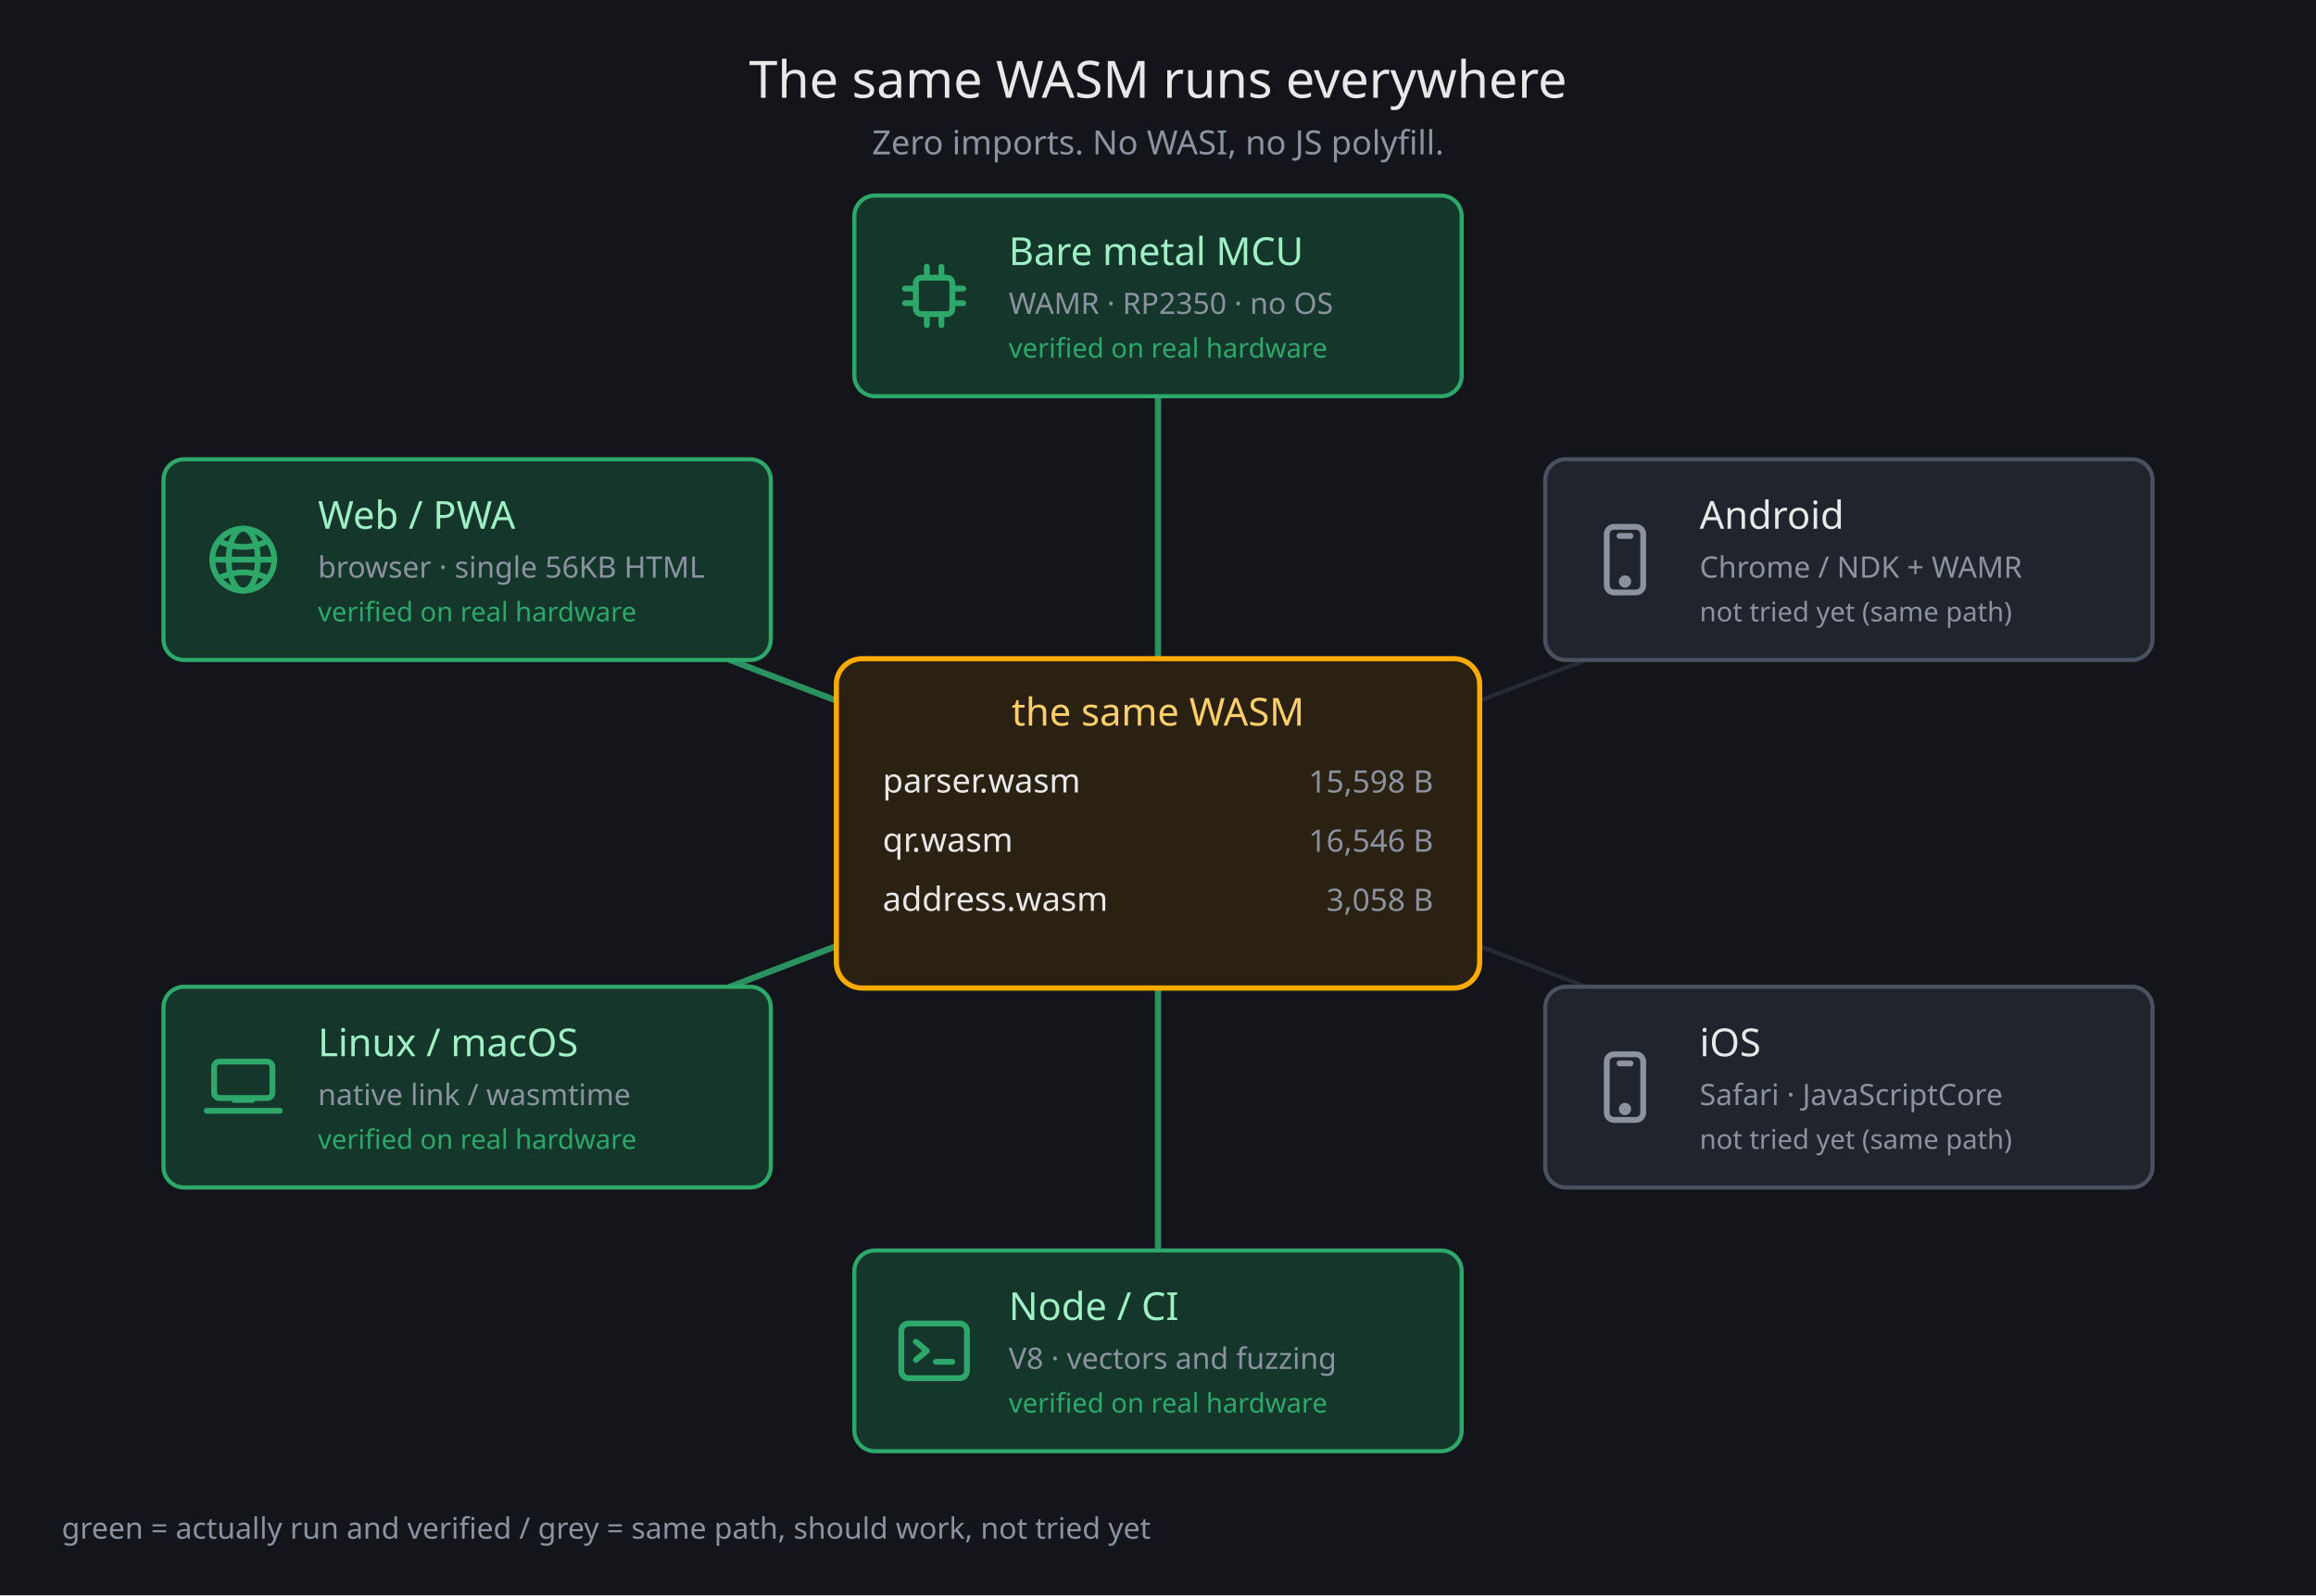
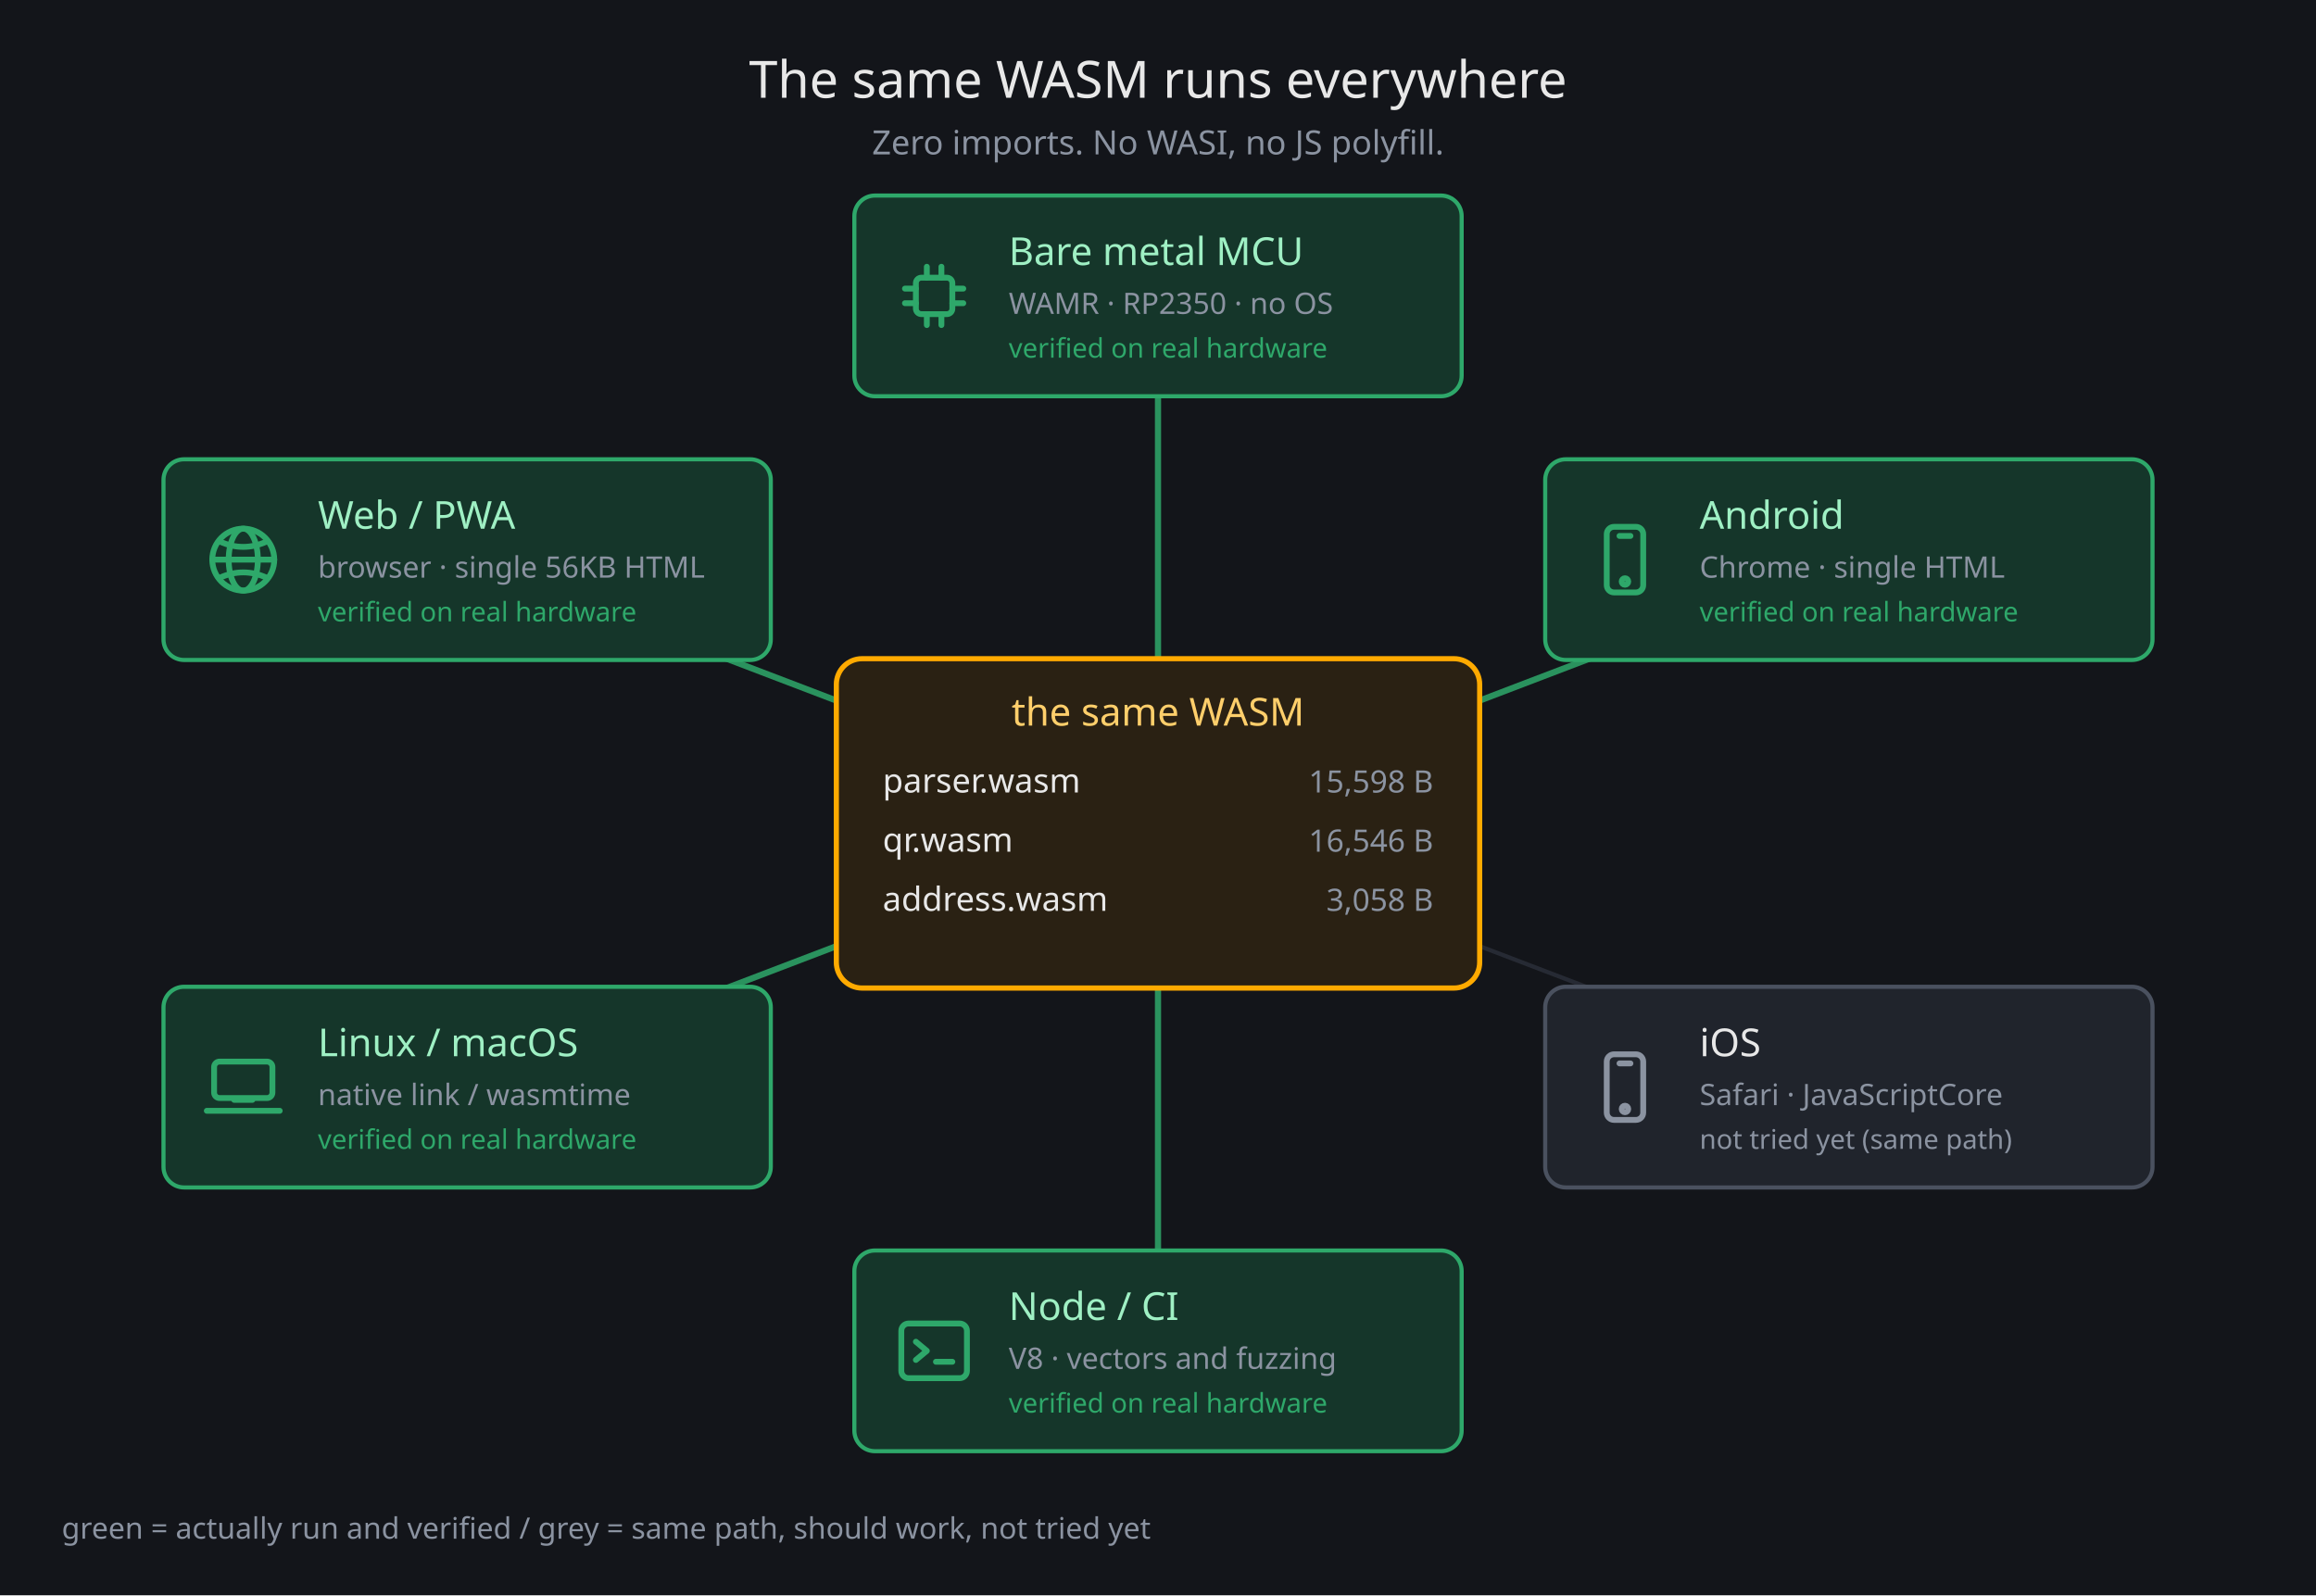
<svg xmlns="http://www.w3.org/2000/svg" width="900" height="620" viewBox="0 0 900 620" font-family="Hiragino Sans, Noto Sans JP, sans-serif">
  <rect width="900" height="620" fill="#13151a" />
  <text x="450.0" y="38" fill="#e8e8e8" font-size="20" text-anchor="middle">The same WASM runs everywhere</text>
  <text x="450.0" y="60" fill="#8b93a1" font-size="13" text-anchor="middle">Zero imports. No WASI, no JS polyfill.</text>
  <line x1="450.0" y1="320.0" x2="450.0" y2="115.0" stroke="#2ea86a" stroke-width="2.4" opacity="0.85" />
-   <line x1="450.0" y1="320.0" x2="718.468" y2="217.5" stroke="#3a404d" stroke-width="1.6" opacity="0.5" />
+   <line x1="450.0" y1="320.0" x2="718.468" y2="217.5" stroke="#2ea86a" stroke-width="2.4" opacity="0.85" />
  <line x1="450.0" y1="320.0" x2="718.468" y2="422.5" stroke="#3a404d" stroke-width="1.6" opacity="0.5" />
  <line x1="450.0" y1="320.0" x2="450.0" y2="525.0" stroke="#2ea86a" stroke-width="2.4" opacity="0.85" />
  <line x1="450.0" y1="320.0" x2="181.532" y2="422.5" stroke="#2ea86a" stroke-width="2.4" opacity="0.85" />
  <line x1="450.0" y1="320.0" x2="181.532" y2="217.5" stroke="#2ea86a" stroke-width="2.4" opacity="0.85" />
  <rect x="325.0" y="256.0" width="250" height="128" rx="10" fill="#2a2113" stroke="#ffaa00" stroke-width="2" />
  <text x="450.0" y="282.0" fill="#ffcf6b" font-size="15" text-anchor="middle">the same WASM</text>
  <text x="343.0" y="308.0" fill="#e8e8e8" font-size="13">parser.wasm</text>
  <text x="557.0" y="308.0" fill="#8b93a1" font-size="12" text-anchor="end">15,598 B</text>
  <text x="343.0" y="331.0" fill="#e8e8e8" font-size="13">qr.wasm</text>
  <text x="557.0" y="331.0" fill="#8b93a1" font-size="12" text-anchor="end">16,546 B</text>
  <text x="343.0" y="354.0" fill="#e8e8e8" font-size="13">address.wasm</text>
  <text x="557.0" y="354.0" fill="#8b93a1" font-size="12" text-anchor="end">3,058 B</text>
  <rect x="332.0" y="76.0" width="236" height="78" rx="8" fill="#15362a" stroke="#2ea86a" stroke-width="1.6" />
  <g transform="translate(346.0,98.0) scale(1.416667)" fill="none" stroke="#2ea86a" stroke-width="1.6" stroke-linecap="round" stroke-linejoin="round">
    <rect x="7" y="7" width="10" height="10" rx="1.5" />
    <line x1="10" y1="7" x2="10" y2="4" />
    <line x1="14" y1="7" x2="14" y2="4" />
    <line x1="10" y1="17" x2="10" y2="20" />
    <line x1="14" y1="17" x2="14" y2="20" />
    <line x1="7" y1="10" x2="4" y2="10" />
    <line x1="7" y1="14" x2="4" y2="14" />
    <line x1="17" y1="10" x2="20" y2="10" />
    <line x1="17" y1="14" x2="20" y2="14" />
  </g>
  <text x="392.0" y="103.0" fill="#9ff0c4" font-size="15">Bare metal MCU</text>
  <text x="392.0" y="122.0" fill="#8b93a1" font-size="11.5">WAMR · RP2350 · no OS</text>
  <text x="392.0" y="139.0" fill="#2ea86a" font-size="10.5">verified on real hardware</text>
-   <rect x="600.468" y="178.5" width="236" height="78" rx="8" fill="#20242c" stroke="#4a515f" stroke-width="1.6" />
-   <g transform="translate(614.4679,200.5) scale(1.416667)" fill="none" stroke="#8b93a1" stroke-width="1.6" stroke-linecap="round" stroke-linejoin="round">
+   <rect x="600.468" y="178.5" width="236" height="78" rx="8" fill="#15362a" stroke="#2ea86a" stroke-width="1.6" />
+   <g transform="translate(614.4679,200.5) scale(1.416667)" fill="none" stroke="#2ea86a" stroke-width="1.6" stroke-linecap="round" stroke-linejoin="round">
    <rect x="7" y="3" width="10" height="18" rx="2" />
    <line x1="10.5" y1="5.5" x2="13.5" y2="5.5" />
    <circle cx="12" cy="18" r="0.9" />
  </g>
-   <text x="660.468" y="205.5" fill="#e8e8e8" font-size="15">Android</text>
-   <text x="660.468" y="224.5" fill="#8b93a1" font-size="11.5">Chrome / NDK + WAMR</text>
-   <text x="660.468" y="241.5" fill="#8b93a1" font-size="10.5">not tried yet (same path)</text>
+   <text x="660.468" y="205.5" fill="#9ff0c4" font-size="15">Android</text>
+   <text x="660.468" y="224.5" fill="#8b93a1" font-size="11.5">Chrome · single HTML</text>
+   <text x="660.468" y="241.5" fill="#2ea86a" font-size="10.5">verified on real hardware</text>
  <rect x="600.468" y="383.5" width="236" height="78" rx="8" fill="#20242c" stroke="#4a515f" stroke-width="1.6" />
  <g transform="translate(614.4679,405.5) scale(1.416667)" fill="none" stroke="#8b93a1" stroke-width="1.6" stroke-linecap="round" stroke-linejoin="round">
    <rect x="7" y="3" width="10" height="18" rx="2" />
    <line x1="10.5" y1="5.5" x2="13.5" y2="5.5" />
    <circle cx="12" cy="18" r="0.9" />
  </g>
  <text x="660.468" y="410.5" fill="#e8e8e8" font-size="15">iOS</text>
  <text x="660.468" y="429.5" fill="#8b93a1" font-size="11.5">Safari · JavaScriptCore</text>
  <text x="660.468" y="446.5" fill="#8b93a1" font-size="10.5">not tried yet (same path)</text>
  <rect x="332.0" y="486.0" width="236" height="78" rx="8" fill="#15362a" stroke="#2ea86a" stroke-width="1.6" />
  <g transform="translate(346.0,508.0) scale(1.416667)" fill="none" stroke="#2ea86a" stroke-width="1.6" stroke-linecap="round" stroke-linejoin="round">
    <rect x="3" y="4.5" width="18" height="15" rx="2" />
    <path d="M7 9.5 l3 2.5 l-3 2.5" />
    <line x1="12.5" y1="15" x2="17" y2="15" />
  </g>
  <text x="392.0" y="513.0" fill="#9ff0c4" font-size="15">Node / CI</text>
  <text x="392.0" y="532.0" fill="#8b93a1" font-size="11.5">V8 · vectors and fuzzing</text>
  <text x="392.0" y="549.0" fill="#2ea86a" font-size="10.5">verified on real hardware</text>
  <rect x="63.532" y="383.5" width="236" height="78" rx="8" fill="#15362a" stroke="#2ea86a" stroke-width="1.6" />
  <g transform="translate(77.53212,405.5) scale(1.416667)" fill="none" stroke="#2ea86a" stroke-width="1.6" stroke-linecap="round" stroke-linejoin="round">
    <rect x="4" y="5" width="16" height="10" rx="1.5" />
    <path d="M2 18.5 h20" />
    <path d="M9.5 15.5 h5" />
  </g>
  <text x="123.532" y="410.5" fill="#9ff0c4" font-size="15">Linux / macOS</text>
  <text x="123.532" y="429.5" fill="#8b93a1" font-size="11.5">native link / wasmtime</text>
  <text x="123.532" y="446.5" fill="#2ea86a" font-size="10.5">verified on real hardware</text>
  <rect x="63.532" y="178.5" width="236" height="78" rx="8" fill="#15362a" stroke="#2ea86a" stroke-width="1.6" />
  <g transform="translate(77.53212,200.5) scale(1.416667)" fill="none" stroke="#2ea86a" stroke-width="1.6" stroke-linecap="round" stroke-linejoin="round">
    <circle cx="12" cy="12" r="8.5" />
    <ellipse cx="12" cy="12" rx="4" ry="8.5" />
    <line x1="3.5" y1="12" x2="20.5" y2="12" />
    <path d="M5.5 7 Q12 10 18.5 7" />
    <path d="M5.5 17 Q12 14 18.5 17" />
  </g>
  <text x="123.532" y="205.5" fill="#9ff0c4" font-size="15">Web / PWA</text>
  <text x="123.532" y="224.5" fill="#8b93a1" font-size="11.5">browser · single 56KB HTML</text>
  <text x="123.532" y="241.5" fill="#2ea86a" font-size="10.5">verified on real hardware</text>
  <text x="24" y="598" fill="#8b93a1" font-size="11.5">green = actually run and verified / grey = same path, should work, not tried yet</text>
</svg>
